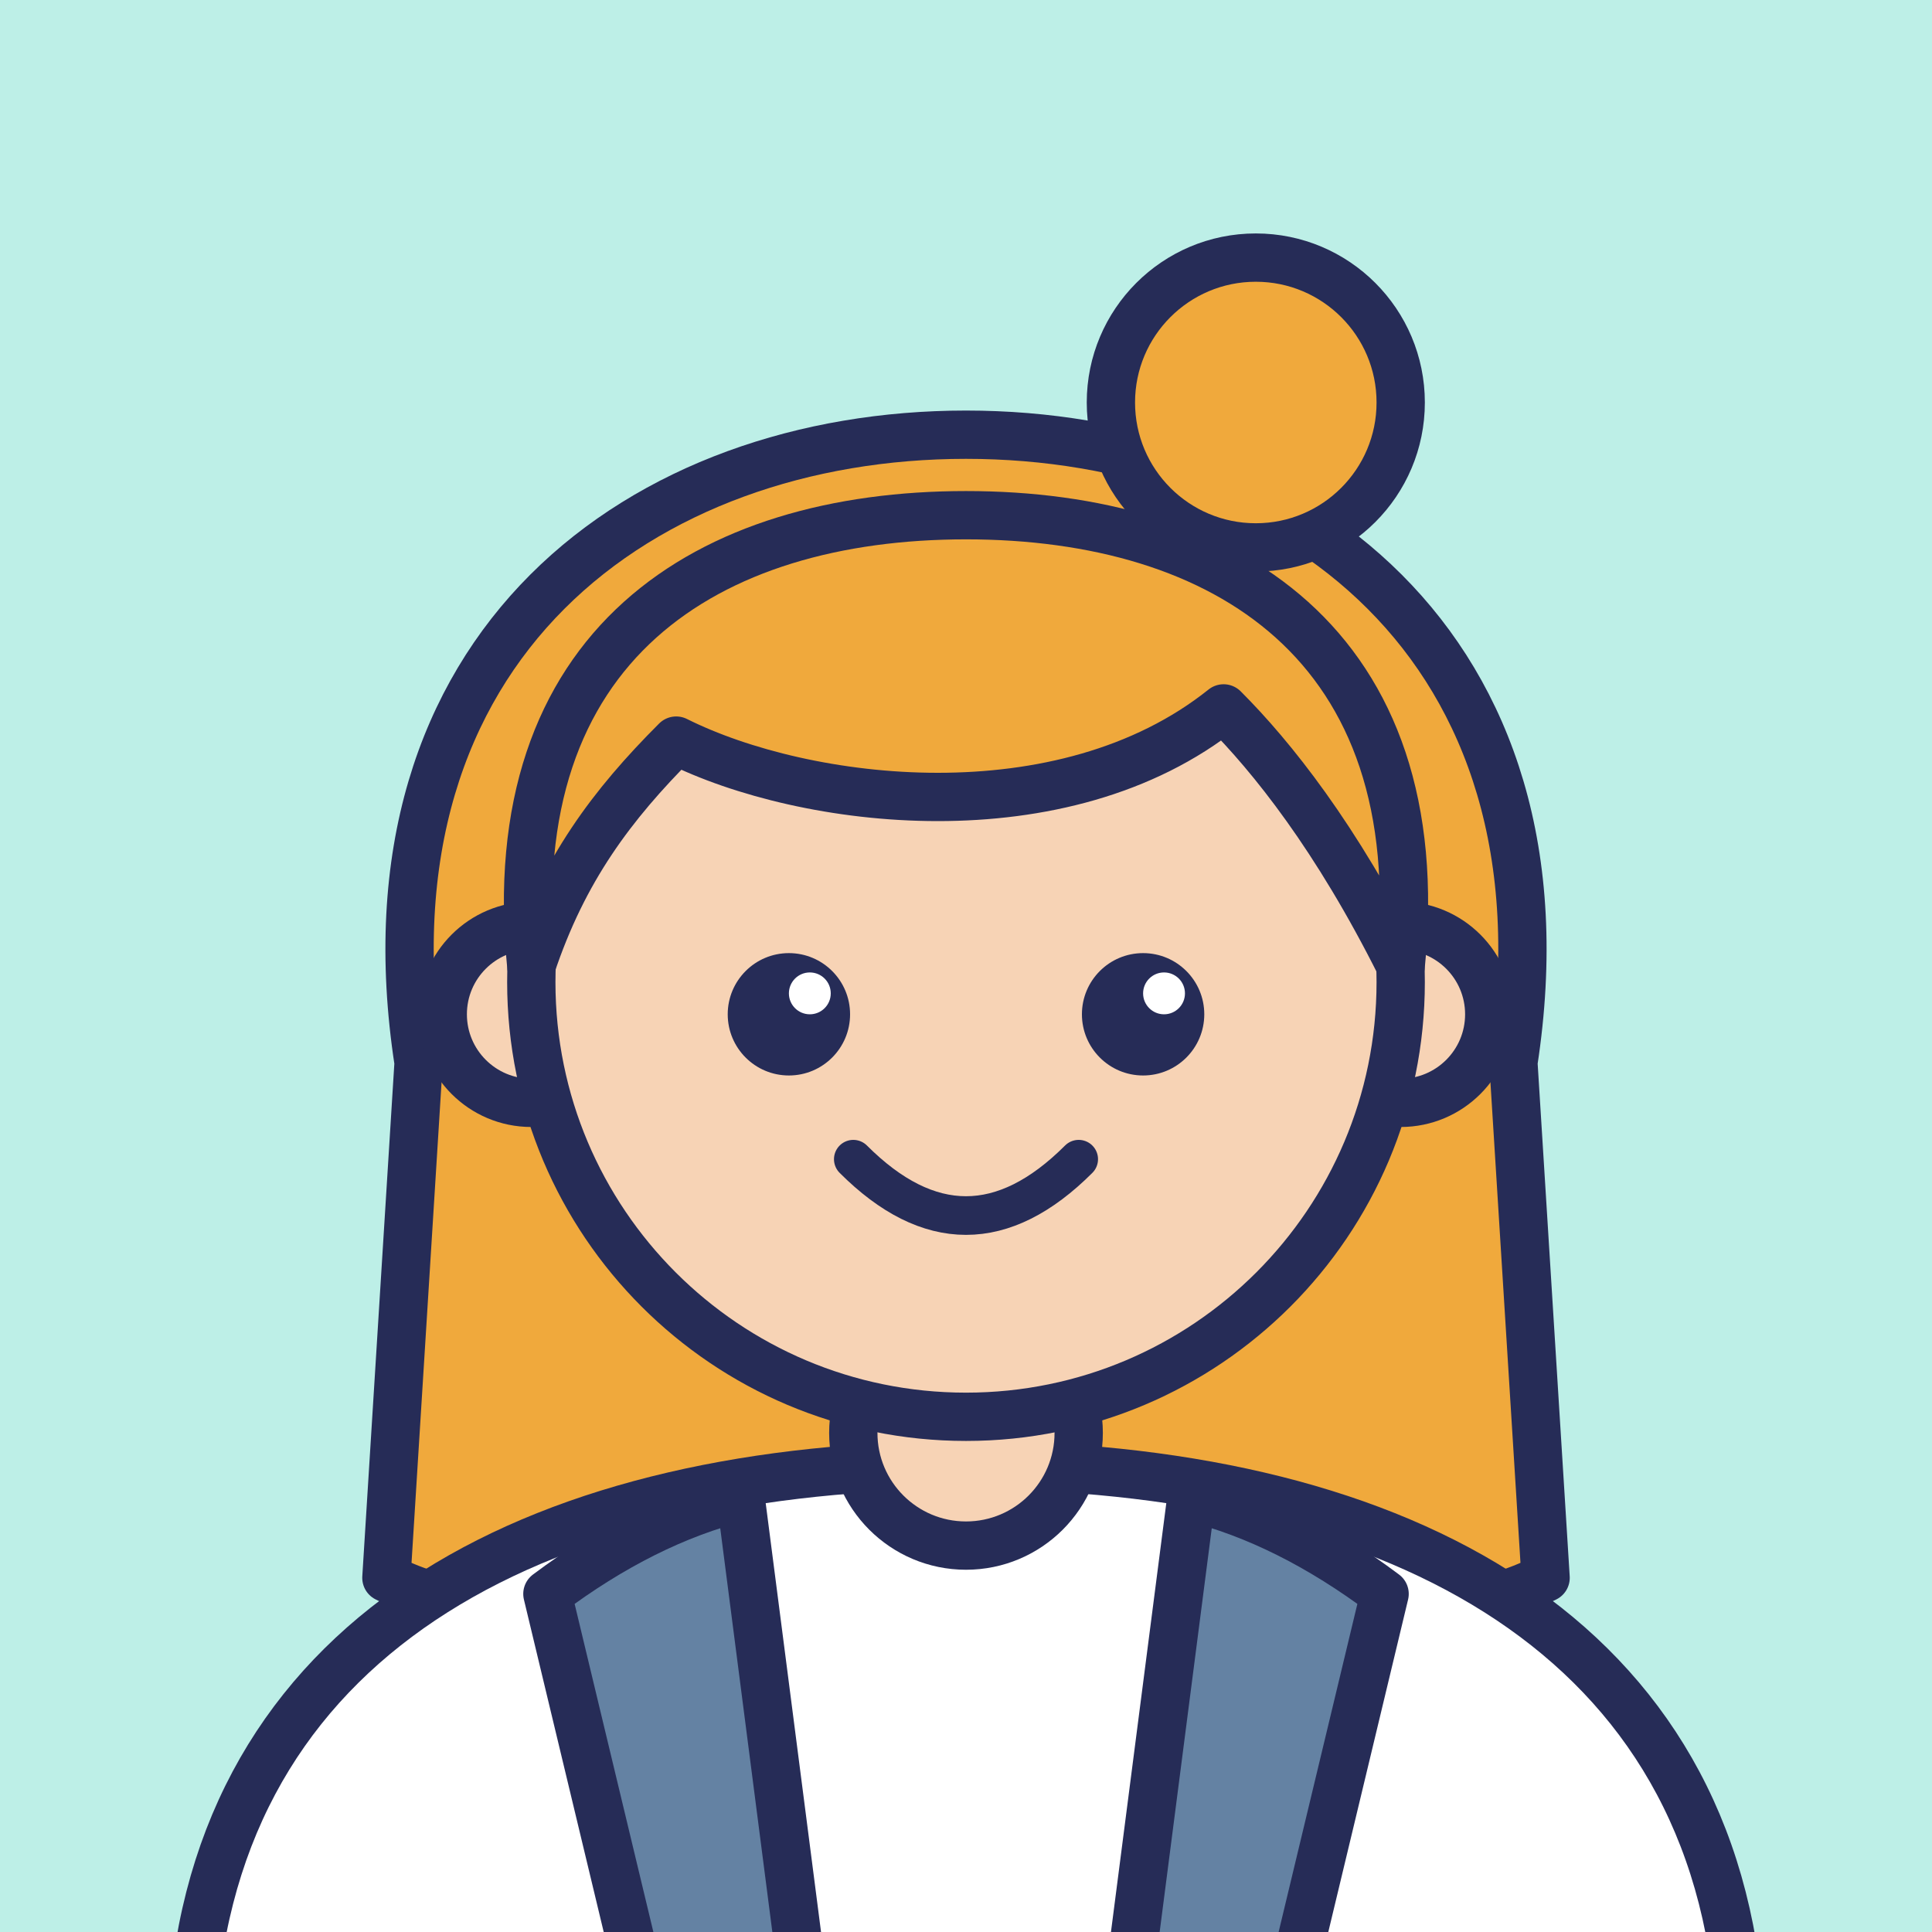
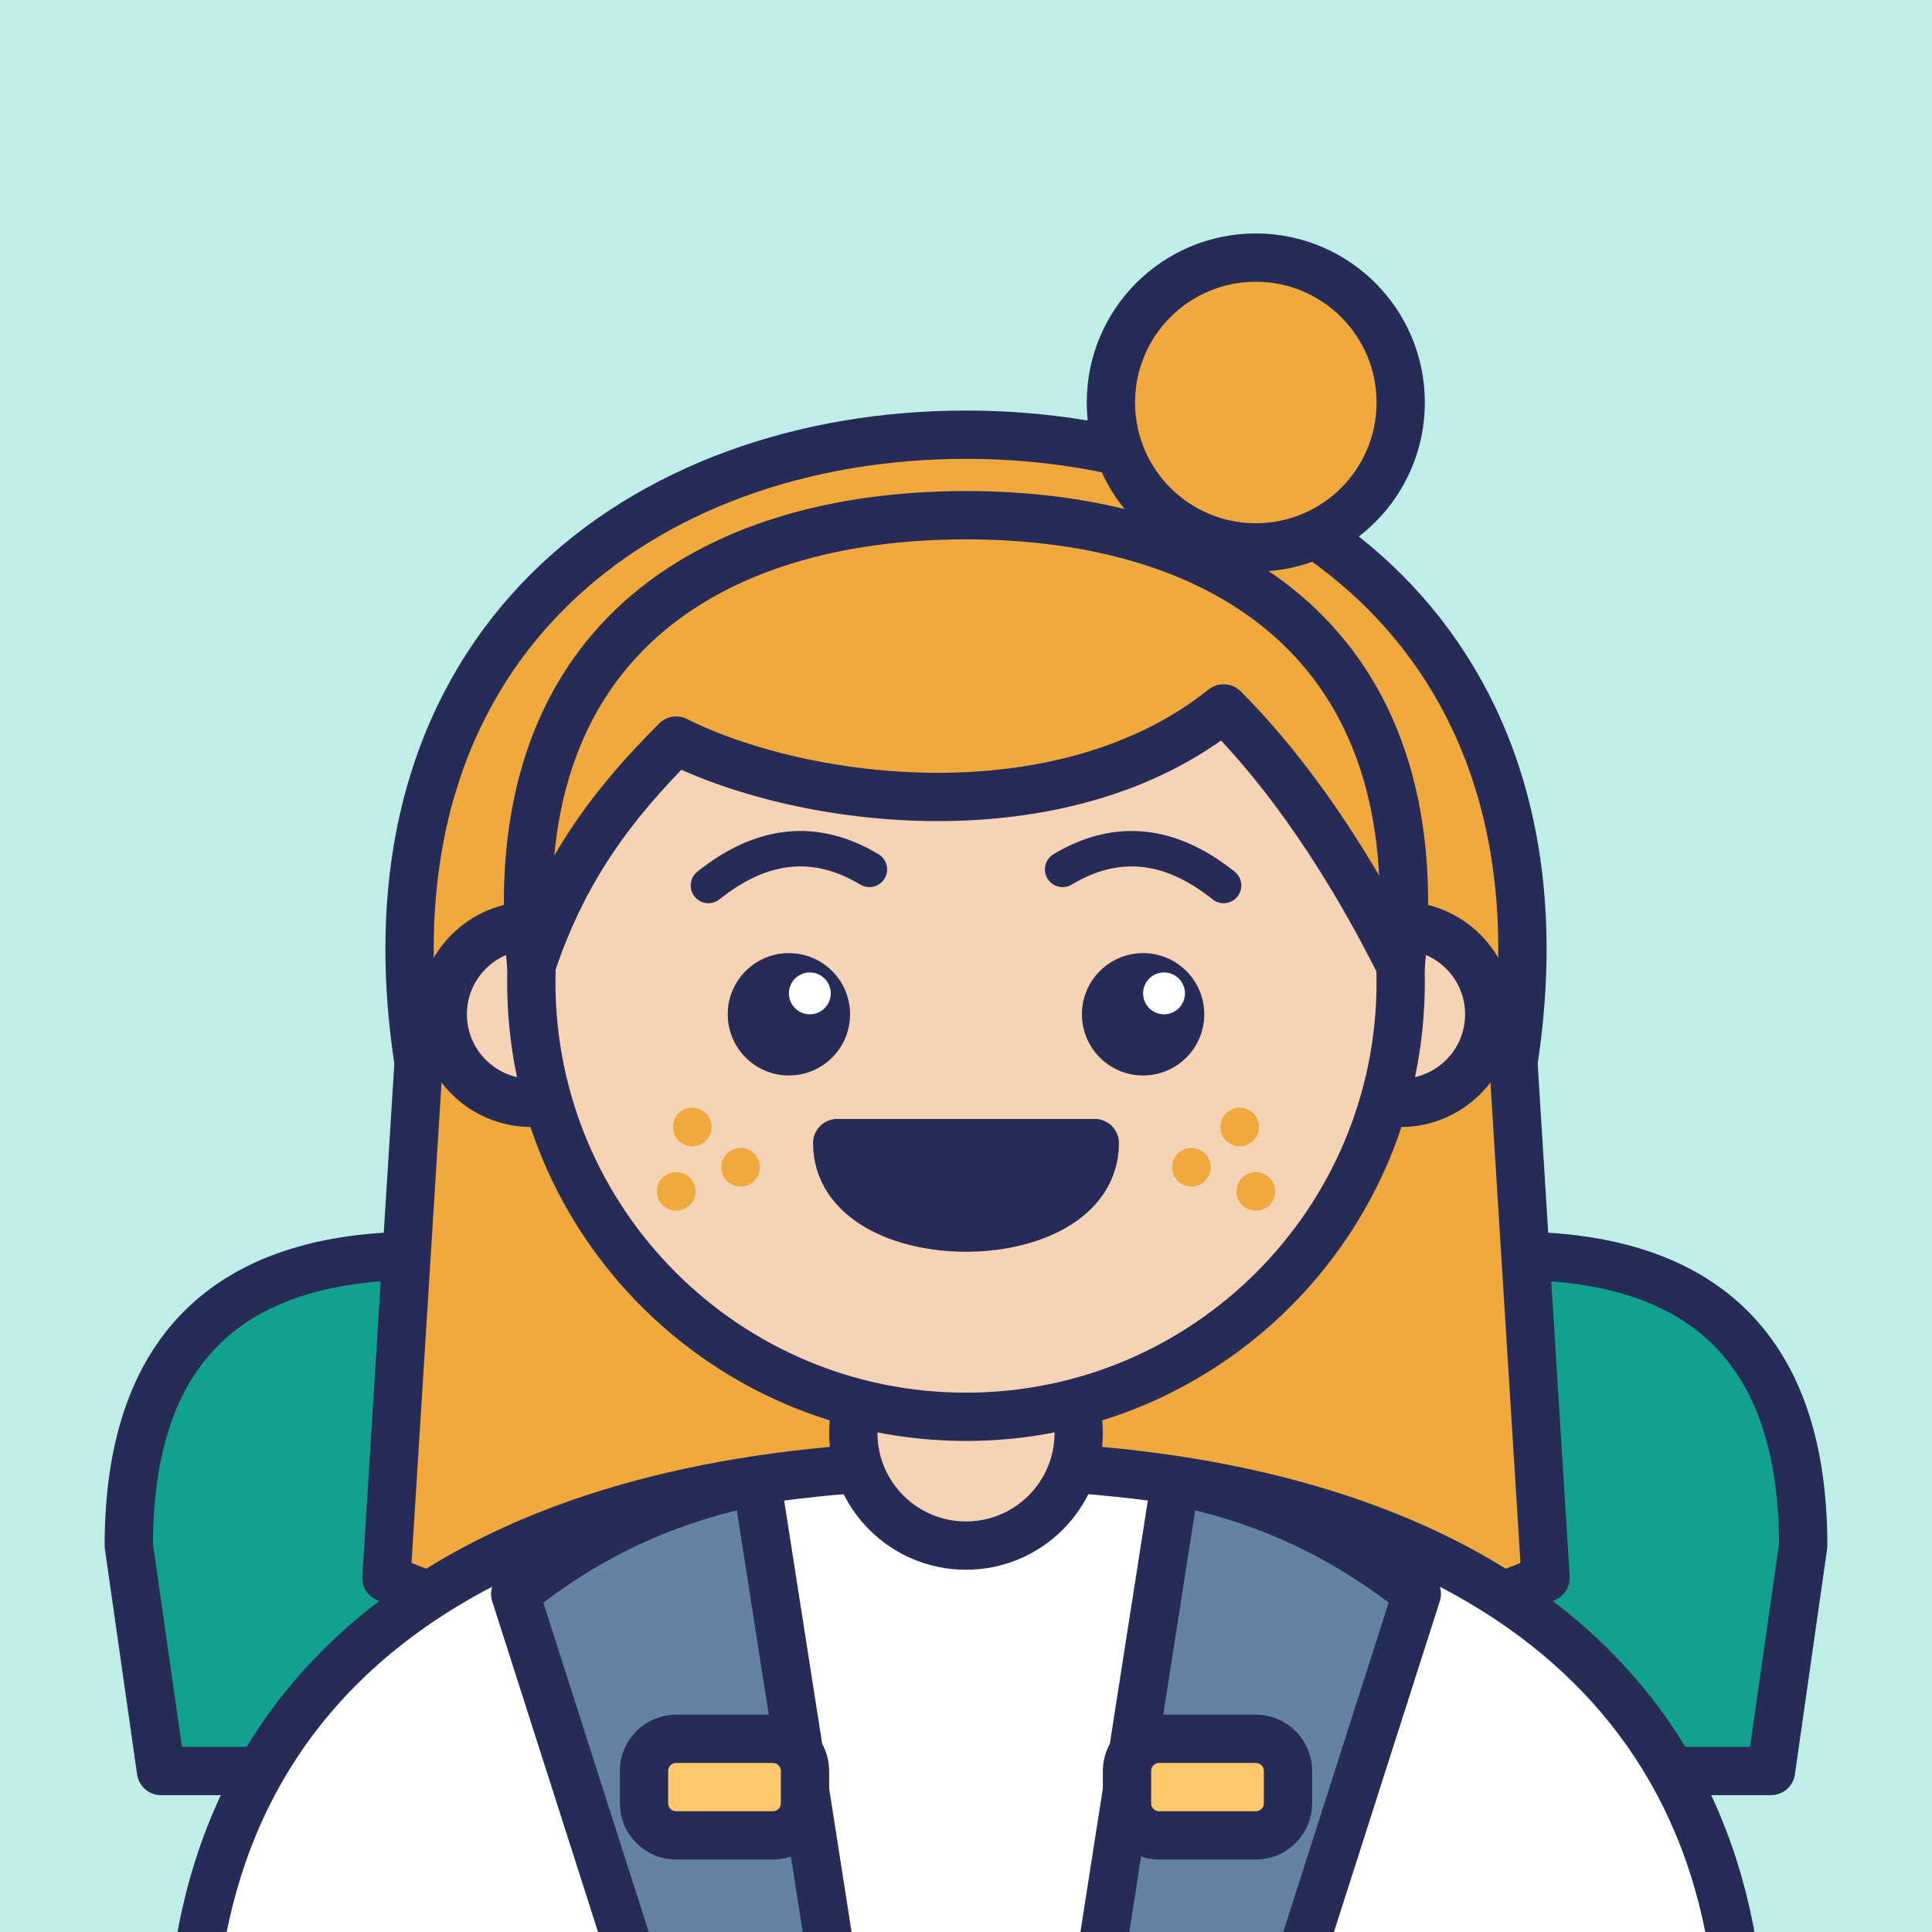
<svg xmlns="http://www.w3.org/2000/svg" width="120" height="120" viewBox="0 0 120 120">
  <rect x="0" y="0" width="120" height="120" fill="#BDEFE7" />
+   <path d="M8 96 C8 84 14 78 26 78 L34 78 L34 110 L10 110 Z" fill="#12A08F" stroke="#262C57" stroke-width="3" stroke-linejoin="round" />
+   <path d="M112 96 C112 84 106 78 94 78 L86 78 L86 110 L110 110 Z" fill="#12A08F" stroke="#262C57" stroke-width="3" stroke-linejoin="round" />
  <path d="M26 66 C22 40 40 27 60 27 C80 27 98 40 94 66 L96 98 C88 102 82 98 82 94 L38 94 C38 98 32 102 24 98 Z" fill="#F0A93C" stroke="#262C57" stroke-width="3" stroke-linejoin="round" />
  <path d="M12 124 C14 101 34 91 60 91 C86 91 106 101 108 124 Z" fill="#FFFFFF" stroke="#262C57" stroke-width="3" stroke-linejoin="round" />
-   <path d="M34 99 C38 96 42 94 46 93 L50 124 L40 124 Z" fill="#6482A3" stroke="#262C57" stroke-width="3" stroke-linejoin="round" />
-   <path d="M86 99 C82 96 78 94 74 93 L70 124 L80 124 Z" fill="#6482A3" stroke="#262C57" stroke-width="3" stroke-linejoin="round" />
+   <path d="M32 99 C37 95 42 93 47 92 L52 124 L40 124 Z" fill="#6482A3" stroke="#262C57" stroke-width="3" stroke-linejoin="round" />
+   <path d="M88 99 C83 95 78 93 73 92 L68 124 L80 124 Z" fill="#6482A3" stroke="#262C57" stroke-width="3" stroke-linejoin="round" />
+   <rect x="40" y="108" width="10" height="6" rx="2" fill="#FFC86B" stroke="#262C57" stroke-width="3" stroke-linejoin="round" />
+   <rect x="70" y="108" width="10" height="6" rx="2" fill="#FFC86B" stroke="#262C57" stroke-width="3" stroke-linejoin="round" />
  <circle cx="60" cy="89" r="7" fill="#F7D3B5" stroke="#262C57" stroke-width="3" stroke-linejoin="round" />
  <circle cx="33" cy="63" r="5.5" fill="#F7D3B5" stroke="#262C57" stroke-width="3" stroke-linejoin="round" />
  <circle cx="87" cy="63" r="5.5" fill="#F7D3B5" stroke="#262C57" stroke-width="3" stroke-linejoin="round" />
  <circle cx="60" cy="61" r="27" fill="#F7D3B5" stroke="#262C57" stroke-width="3" stroke-linejoin="round" />
  <circle cx="78" cy="25" r="9" fill="#F0A93C" stroke="#262C57" stroke-width="3" stroke-linejoin="round" />
  <path d="M33 60 C31 40 44 32 60 32 C76 32 89 40 87 60 C83 52 79 47 76 44 C66 52 50 50 42 46 C38 50 35 54 33 60 Z" fill="#F0A93C" stroke="#262C57" stroke-width="3" stroke-linejoin="round" />
+   <path d="M44 55 Q49 51 54 54" fill="none" stroke="#262C57" stroke-width="2.2" stroke-linecap="round" stroke-linejoin="round" />
+   <path d="M66 54 Q71 51 76 55" fill="none" stroke="#262C57" stroke-width="2.2" stroke-linecap="round" stroke-linejoin="round" />
  <circle cx="49" cy="63" r="3.8" fill="#262C57" />
  <circle cx="71" cy="63" r="3.8" fill="#262C57" />
  <circle cx="50.3" cy="61.7" r="1.3" fill="#FFFFFF" />
  <circle cx="72.3" cy="61.7" r="1.3" fill="#FFFFFF" />
-   <path d="M53 72 Q60 79 67 72" fill="none" stroke="#262C57" stroke-width="2.4" stroke-linecap="round" stroke-linejoin="round" />
+   <circle cx="43" cy="70" r="1.2" fill="#F0A93C" />
+   <circle cx="46" cy="72.5" r="1.2" fill="#F0A93C" />
+   <circle cx="42" cy="74" r="1.2" fill="#F0A93C" />
+   <circle cx="77" cy="70" r="1.2" fill="#F0A93C" />
+   <circle cx="74" cy="72.5" r="1.2" fill="#F0A93C" />
+   <circle cx="78" cy="74" r="1.2" fill="#F0A93C" />
+   <path d="M52 71 L68 71 C68 78 52 78 52 71 Z" fill="#262C57" stroke="#262C57" stroke-width="3" stroke-linejoin="round" />
</svg>
